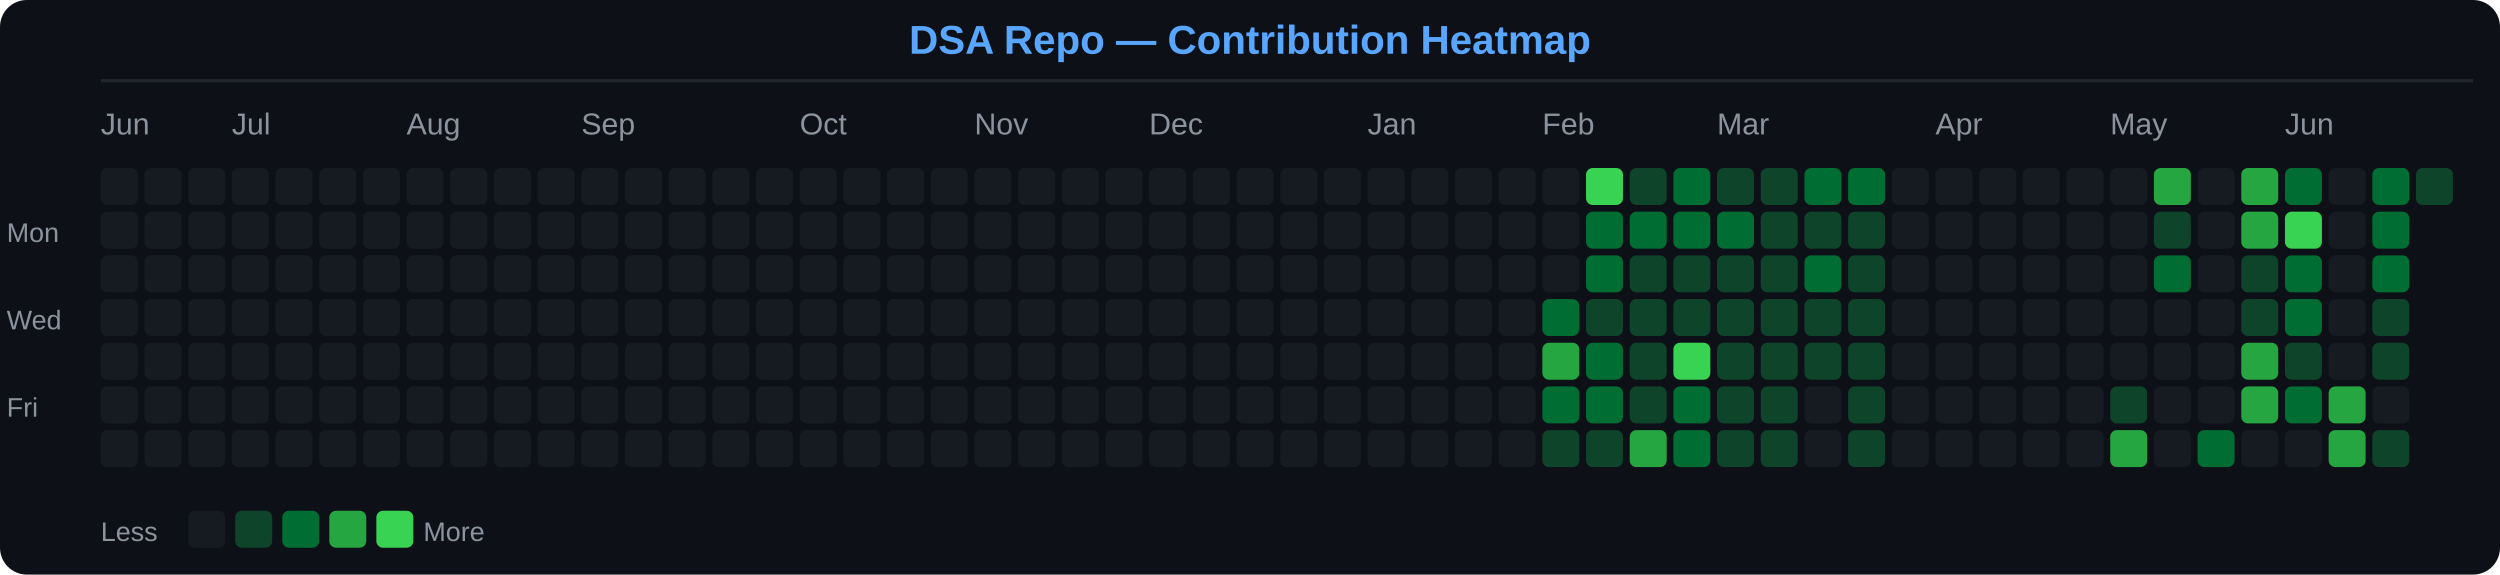
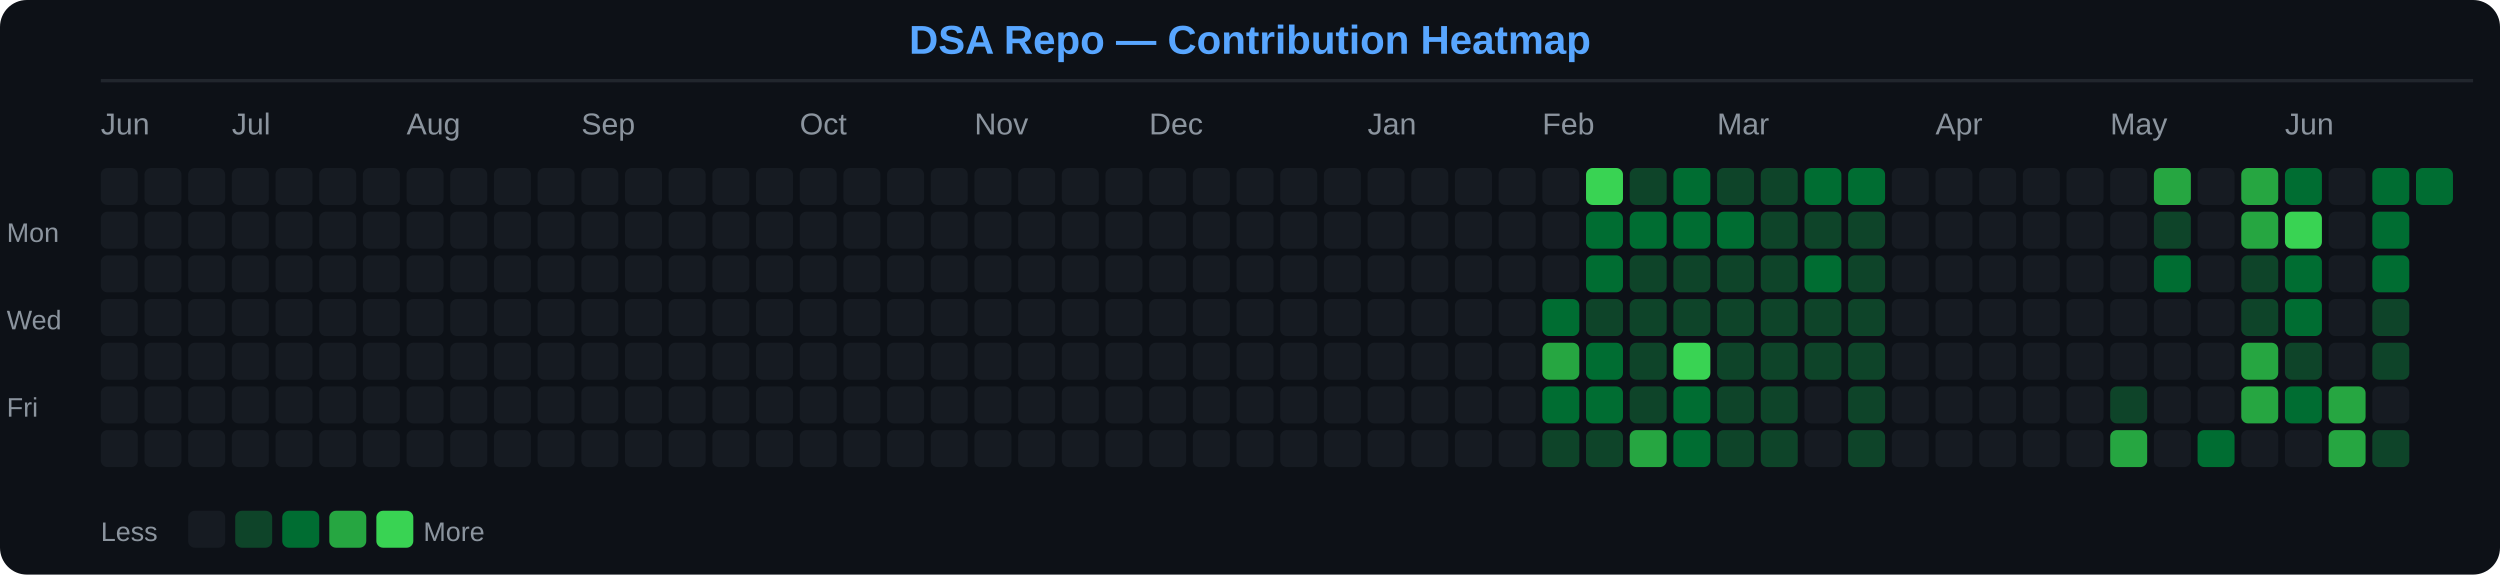
<svg xmlns="http://www.w3.org/2000/svg" width="744" height="171" viewBox="0 0 744 171">
  <rect width="744" height="171" fill="#0d1117" rx="8" />
  <text x="372" y="16" fill="#58a6ff" font-family="Arial,sans-serif" font-size="12" text-anchor="middle" font-weight="bold">DSA Repo — Contribution Heatmap</text>
  <line x1="30" y1="24" x2="736" y2="24" stroke="#21262d" stroke-width="1" />
  <text x="2" y="72" fill="#8b949e" font-family="Arial,sans-serif" font-size="8">Mon</text>
  <text x="2" y="98" fill="#8b949e" font-family="Arial,sans-serif" font-size="8">Wed</text>
  <text x="2" y="124" fill="#8b949e" font-family="Arial,sans-serif" font-size="8">Fri</text>
  <text x="30" y="40" fill="#8b949e" font-family="Arial,sans-serif" font-size="9">Jun</text>
  <rect x="30" y="50" width="11" height="11" rx="2" fill="#161b22" />
  <rect x="30" y="63" width="11" height="11" rx="2" fill="#161b22" />
  <rect x="30" y="76" width="11" height="11" rx="2" fill="#161b22" />
  <rect x="30" y="89" width="11" height="11" rx="2" fill="#161b22" />
  <rect x="30" y="102" width="11" height="11" rx="2" fill="#161b22" />
  <rect x="30" y="115" width="11" height="11" rx="2" fill="#161b22" />
  <rect x="30" y="128" width="11" height="11" rx="2" fill="#161b22" />
  <rect x="43" y="50" width="11" height="11" rx="2" fill="#161b22" />
  <rect x="43" y="63" width="11" height="11" rx="2" fill="#161b22" />
  <rect x="43" y="76" width="11" height="11" rx="2" fill="#161b22" />
  <rect x="43" y="89" width="11" height="11" rx="2" fill="#161b22" />
  <rect x="43" y="102" width="11" height="11" rx="2" fill="#161b22" />
  <rect x="43" y="115" width="11" height="11" rx="2" fill="#161b22" />
  <rect x="43" y="128" width="11" height="11" rx="2" fill="#161b22" />
  <rect x="56" y="50" width="11" height="11" rx="2" fill="#161b22" />
  <rect x="56" y="63" width="11" height="11" rx="2" fill="#161b22" />
  <rect x="56" y="76" width="11" height="11" rx="2" fill="#161b22" />
  <rect x="56" y="89" width="11" height="11" rx="2" fill="#161b22" />
  <rect x="56" y="102" width="11" height="11" rx="2" fill="#161b22" />
  <rect x="56" y="115" width="11" height="11" rx="2" fill="#161b22" />
  <rect x="56" y="128" width="11" height="11" rx="2" fill="#161b22" />
  <text x="69" y="40" fill="#8b949e" font-family="Arial,sans-serif" font-size="9">Jul</text>
  <rect x="69" y="50" width="11" height="11" rx="2" fill="#161b22" />
  <rect x="69" y="63" width="11" height="11" rx="2" fill="#161b22" />
  <rect x="69" y="76" width="11" height="11" rx="2" fill="#161b22" />
  <rect x="69" y="89" width="11" height="11" rx="2" fill="#161b22" />
  <rect x="69" y="102" width="11" height="11" rx="2" fill="#161b22" />
  <rect x="69" y="115" width="11" height="11" rx="2" fill="#161b22" />
  <rect x="69" y="128" width="11" height="11" rx="2" fill="#161b22" />
  <rect x="82" y="50" width="11" height="11" rx="2" fill="#161b22" />
  <rect x="82" y="63" width="11" height="11" rx="2" fill="#161b22" />
  <rect x="82" y="76" width="11" height="11" rx="2" fill="#161b22" />
  <rect x="82" y="89" width="11" height="11" rx="2" fill="#161b22" />
  <rect x="82" y="102" width="11" height="11" rx="2" fill="#161b22" />
  <rect x="82" y="115" width="11" height="11" rx="2" fill="#161b22" />
  <rect x="82" y="128" width="11" height="11" rx="2" fill="#161b22" />
  <rect x="95" y="50" width="11" height="11" rx="2" fill="#161b22" />
  <rect x="95" y="63" width="11" height="11" rx="2" fill="#161b22" />
  <rect x="95" y="76" width="11" height="11" rx="2" fill="#161b22" />
  <rect x="95" y="89" width="11" height="11" rx="2" fill="#161b22" />
  <rect x="95" y="102" width="11" height="11" rx="2" fill="#161b22" />
  <rect x="95" y="115" width="11" height="11" rx="2" fill="#161b22" />
  <rect x="95" y="128" width="11" height="11" rx="2" fill="#161b22" />
  <rect x="108" y="50" width="11" height="11" rx="2" fill="#161b22" />
  <rect x="108" y="63" width="11" height="11" rx="2" fill="#161b22" />
  <rect x="108" y="76" width="11" height="11" rx="2" fill="#161b22" />
  <rect x="108" y="89" width="11" height="11" rx="2" fill="#161b22" />
  <rect x="108" y="102" width="11" height="11" rx="2" fill="#161b22" />
  <rect x="108" y="115" width="11" height="11" rx="2" fill="#161b22" />
  <rect x="108" y="128" width="11" height="11" rx="2" fill="#161b22" />
  <text x="121" y="40" fill="#8b949e" font-family="Arial,sans-serif" font-size="9">Aug</text>
  <rect x="121" y="50" width="11" height="11" rx="2" fill="#161b22" />
  <rect x="121" y="63" width="11" height="11" rx="2" fill="#161b22" />
  <rect x="121" y="76" width="11" height="11" rx="2" fill="#161b22" />
  <rect x="121" y="89" width="11" height="11" rx="2" fill="#161b22" />
  <rect x="121" y="102" width="11" height="11" rx="2" fill="#161b22" />
  <rect x="121" y="115" width="11" height="11" rx="2" fill="#161b22" />
  <rect x="121" y="128" width="11" height="11" rx="2" fill="#161b22" />
  <rect x="134" y="50" width="11" height="11" rx="2" fill="#161b22" />
  <rect x="134" y="63" width="11" height="11" rx="2" fill="#161b22" />
  <rect x="134" y="76" width="11" height="11" rx="2" fill="#161b22" />
  <rect x="134" y="89" width="11" height="11" rx="2" fill="#161b22" />
  <rect x="134" y="102" width="11" height="11" rx="2" fill="#161b22" />
  <rect x="134" y="115" width="11" height="11" rx="2" fill="#161b22" />
  <rect x="134" y="128" width="11" height="11" rx="2" fill="#161b22" />
  <rect x="147" y="50" width="11" height="11" rx="2" fill="#161b22" />
  <rect x="147" y="63" width="11" height="11" rx="2" fill="#161b22" />
  <rect x="147" y="76" width="11" height="11" rx="2" fill="#161b22" />
  <rect x="147" y="89" width="11" height="11" rx="2" fill="#161b22" />
  <rect x="147" y="102" width="11" height="11" rx="2" fill="#161b22" />
  <rect x="147" y="115" width="11" height="11" rx="2" fill="#161b22" />
  <rect x="147" y="128" width="11" height="11" rx="2" fill="#161b22" />
  <rect x="160" y="50" width="11" height="11" rx="2" fill="#161b22" />
  <rect x="160" y="63" width="11" height="11" rx="2" fill="#161b22" />
  <rect x="160" y="76" width="11" height="11" rx="2" fill="#161b22" />
  <rect x="160" y="89" width="11" height="11" rx="2" fill="#161b22" />
  <rect x="160" y="102" width="11" height="11" rx="2" fill="#161b22" />
  <rect x="160" y="115" width="11" height="11" rx="2" fill="#161b22" />
  <rect x="160" y="128" width="11" height="11" rx="2" fill="#161b22" />
  <text x="173" y="40" fill="#8b949e" font-family="Arial,sans-serif" font-size="9">Sep</text>
  <rect x="173" y="50" width="11" height="11" rx="2" fill="#161b22" />
  <rect x="173" y="63" width="11" height="11" rx="2" fill="#161b22" />
  <rect x="173" y="76" width="11" height="11" rx="2" fill="#161b22" />
  <rect x="173" y="89" width="11" height="11" rx="2" fill="#161b22" />
  <rect x="173" y="102" width="11" height="11" rx="2" fill="#161b22" />
  <rect x="173" y="115" width="11" height="11" rx="2" fill="#161b22" />
  <rect x="173" y="128" width="11" height="11" rx="2" fill="#161b22" />
  <rect x="186" y="50" width="11" height="11" rx="2" fill="#161b22" />
  <rect x="186" y="63" width="11" height="11" rx="2" fill="#161b22" />
  <rect x="186" y="76" width="11" height="11" rx="2" fill="#161b22" />
  <rect x="186" y="89" width="11" height="11" rx="2" fill="#161b22" />
  <rect x="186" y="102" width="11" height="11" rx="2" fill="#161b22" />
  <rect x="186" y="115" width="11" height="11" rx="2" fill="#161b22" />
  <rect x="186" y="128" width="11" height="11" rx="2" fill="#161b22" />
  <rect x="199" y="50" width="11" height="11" rx="2" fill="#161b22" />
  <rect x="199" y="63" width="11" height="11" rx="2" fill="#161b22" />
  <rect x="199" y="76" width="11" height="11" rx="2" fill="#161b22" />
  <rect x="199" y="89" width="11" height="11" rx="2" fill="#161b22" />
  <rect x="199" y="102" width="11" height="11" rx="2" fill="#161b22" />
  <rect x="199" y="115" width="11" height="11" rx="2" fill="#161b22" />
  <rect x="199" y="128" width="11" height="11" rx="2" fill="#161b22" />
  <rect x="212" y="50" width="11" height="11" rx="2" fill="#161b22" />
  <rect x="212" y="63" width="11" height="11" rx="2" fill="#161b22" />
  <rect x="212" y="76" width="11" height="11" rx="2" fill="#161b22" />
  <rect x="212" y="89" width="11" height="11" rx="2" fill="#161b22" />
  <rect x="212" y="102" width="11" height="11" rx="2" fill="#161b22" />
  <rect x="212" y="115" width="11" height="11" rx="2" fill="#161b22" />
  <rect x="212" y="128" width="11" height="11" rx="2" fill="#161b22" />
  <rect x="225" y="50" width="11" height="11" rx="2" fill="#161b22" />
  <rect x="225" y="63" width="11" height="11" rx="2" fill="#161b22" />
  <rect x="225" y="76" width="11" height="11" rx="2" fill="#161b22" />
  <rect x="225" y="89" width="11" height="11" rx="2" fill="#161b22" />
  <rect x="225" y="102" width="11" height="11" rx="2" fill="#161b22" />
  <rect x="225" y="115" width="11" height="11" rx="2" fill="#161b22" />
  <rect x="225" y="128" width="11" height="11" rx="2" fill="#161b22" />
  <text x="238" y="40" fill="#8b949e" font-family="Arial,sans-serif" font-size="9">Oct</text>
  <rect x="238" y="50" width="11" height="11" rx="2" fill="#161b22" />
  <rect x="238" y="63" width="11" height="11" rx="2" fill="#161b22" />
  <rect x="238" y="76" width="11" height="11" rx="2" fill="#161b22" />
  <rect x="238" y="89" width="11" height="11" rx="2" fill="#161b22" />
  <rect x="238" y="102" width="11" height="11" rx="2" fill="#161b22" />
  <rect x="238" y="115" width="11" height="11" rx="2" fill="#161b22" />
  <rect x="238" y="128" width="11" height="11" rx="2" fill="#161b22" />
  <rect x="251" y="50" width="11" height="11" rx="2" fill="#161b22" />
  <rect x="251" y="63" width="11" height="11" rx="2" fill="#161b22" />
  <rect x="251" y="76" width="11" height="11" rx="2" fill="#161b22" />
  <rect x="251" y="89" width="11" height="11" rx="2" fill="#161b22" />
  <rect x="251" y="102" width="11" height="11" rx="2" fill="#161b22" />
  <rect x="251" y="115" width="11" height="11" rx="2" fill="#161b22" />
  <rect x="251" y="128" width="11" height="11" rx="2" fill="#161b22" />
  <rect x="264" y="50" width="11" height="11" rx="2" fill="#161b22" />
  <rect x="264" y="63" width="11" height="11" rx="2" fill="#161b22" />
  <rect x="264" y="76" width="11" height="11" rx="2" fill="#161b22" />
  <rect x="264" y="89" width="11" height="11" rx="2" fill="#161b22" />
  <rect x="264" y="102" width="11" height="11" rx="2" fill="#161b22" />
  <rect x="264" y="115" width="11" height="11" rx="2" fill="#161b22" />
  <rect x="264" y="128" width="11" height="11" rx="2" fill="#161b22" />
  <rect x="277" y="50" width="11" height="11" rx="2" fill="#161b22" />
  <rect x="277" y="63" width="11" height="11" rx="2" fill="#161b22" />
  <rect x="277" y="76" width="11" height="11" rx="2" fill="#161b22" />
  <rect x="277" y="89" width="11" height="11" rx="2" fill="#161b22" />
  <rect x="277" y="102" width="11" height="11" rx="2" fill="#161b22" />
  <rect x="277" y="115" width="11" height="11" rx="2" fill="#161b22" />
  <rect x="277" y="128" width="11" height="11" rx="2" fill="#161b22" />
  <text x="290" y="40" fill="#8b949e" font-family="Arial,sans-serif" font-size="9">Nov</text>
  <rect x="290" y="50" width="11" height="11" rx="2" fill="#161b22" />
  <rect x="290" y="63" width="11" height="11" rx="2" fill="#161b22" />
  <rect x="290" y="76" width="11" height="11" rx="2" fill="#161b22" />
  <rect x="290" y="89" width="11" height="11" rx="2" fill="#161b22" />
  <rect x="290" y="102" width="11" height="11" rx="2" fill="#161b22" />
  <rect x="290" y="115" width="11" height="11" rx="2" fill="#161b22" />
  <rect x="290" y="128" width="11" height="11" rx="2" fill="#161b22" />
  <rect x="303" y="50" width="11" height="11" rx="2" fill="#161b22" />
  <rect x="303" y="63" width="11" height="11" rx="2" fill="#161b22" />
  <rect x="303" y="76" width="11" height="11" rx="2" fill="#161b22" />
  <rect x="303" y="89" width="11" height="11" rx="2" fill="#161b22" />
  <rect x="303" y="102" width="11" height="11" rx="2" fill="#161b22" />
  <rect x="303" y="115" width="11" height="11" rx="2" fill="#161b22" />
  <rect x="303" y="128" width="11" height="11" rx="2" fill="#161b22" />
  <rect x="316" y="50" width="11" height="11" rx="2" fill="#161b22" />
  <rect x="316" y="63" width="11" height="11" rx="2" fill="#161b22" />
  <rect x="316" y="76" width="11" height="11" rx="2" fill="#161b22" />
  <rect x="316" y="89" width="11" height="11" rx="2" fill="#161b22" />
  <rect x="316" y="102" width="11" height="11" rx="2" fill="#161b22" />
  <rect x="316" y="115" width="11" height="11" rx="2" fill="#161b22" />
  <rect x="316" y="128" width="11" height="11" rx="2" fill="#161b22" />
  <rect x="329" y="50" width="11" height="11" rx="2" fill="#161b22" />
  <rect x="329" y="63" width="11" height="11" rx="2" fill="#161b22" />
  <rect x="329" y="76" width="11" height="11" rx="2" fill="#161b22" />
  <rect x="329" y="89" width="11" height="11" rx="2" fill="#161b22" />
  <rect x="329" y="102" width="11" height="11" rx="2" fill="#161b22" />
  <rect x="329" y="115" width="11" height="11" rx="2" fill="#161b22" />
  <rect x="329" y="128" width="11" height="11" rx="2" fill="#161b22" />
  <text x="342" y="40" fill="#8b949e" font-family="Arial,sans-serif" font-size="9">Dec</text>
  <rect x="342" y="50" width="11" height="11" rx="2" fill="#161b22" />
  <rect x="342" y="63" width="11" height="11" rx="2" fill="#161b22" />
  <rect x="342" y="76" width="11" height="11" rx="2" fill="#161b22" />
  <rect x="342" y="89" width="11" height="11" rx="2" fill="#161b22" />
  <rect x="342" y="102" width="11" height="11" rx="2" fill="#161b22" />
  <rect x="342" y="115" width="11" height="11" rx="2" fill="#161b22" />
  <rect x="342" y="128" width="11" height="11" rx="2" fill="#161b22" />
  <rect x="355" y="50" width="11" height="11" rx="2" fill="#161b22" />
  <rect x="355" y="63" width="11" height="11" rx="2" fill="#161b22" />
  <rect x="355" y="76" width="11" height="11" rx="2" fill="#161b22" />
  <rect x="355" y="89" width="11" height="11" rx="2" fill="#161b22" />
  <rect x="355" y="102" width="11" height="11" rx="2" fill="#161b22" />
  <rect x="355" y="115" width="11" height="11" rx="2" fill="#161b22" />
  <rect x="355" y="128" width="11" height="11" rx="2" fill="#161b22" />
  <rect x="368" y="50" width="11" height="11" rx="2" fill="#161b22" />
  <rect x="368" y="63" width="11" height="11" rx="2" fill="#161b22" />
  <rect x="368" y="76" width="11" height="11" rx="2" fill="#161b22" />
  <rect x="368" y="89" width="11" height="11" rx="2" fill="#161b22" />
  <rect x="368" y="102" width="11" height="11" rx="2" fill="#161b22" />
  <rect x="368" y="115" width="11" height="11" rx="2" fill="#161b22" />
  <rect x="368" y="128" width="11" height="11" rx="2" fill="#161b22" />
  <rect x="381" y="50" width="11" height="11" rx="2" fill="#161b22" />
  <rect x="381" y="63" width="11" height="11" rx="2" fill="#161b22" />
  <rect x="381" y="76" width="11" height="11" rx="2" fill="#161b22" />
  <rect x="381" y="89" width="11" height="11" rx="2" fill="#161b22" />
  <rect x="381" y="102" width="11" height="11" rx="2" fill="#161b22" />
  <rect x="381" y="115" width="11" height="11" rx="2" fill="#161b22" />
  <rect x="381" y="128" width="11" height="11" rx="2" fill="#161b22" />
  <rect x="394" y="50" width="11" height="11" rx="2" fill="#161b22" />
  <rect x="394" y="63" width="11" height="11" rx="2" fill="#161b22" />
  <rect x="394" y="76" width="11" height="11" rx="2" fill="#161b22" />
  <rect x="394" y="89" width="11" height="11" rx="2" fill="#161b22" />
  <rect x="394" y="102" width="11" height="11" rx="2" fill="#161b22" />
  <rect x="394" y="115" width="11" height="11" rx="2" fill="#161b22" />
  <rect x="394" y="128" width="11" height="11" rx="2" fill="#161b22" />
  <text x="407" y="40" fill="#8b949e" font-family="Arial,sans-serif" font-size="9">Jan</text>
  <rect x="407" y="50" width="11" height="11" rx="2" fill="#161b22" />
  <rect x="407" y="63" width="11" height="11" rx="2" fill="#161b22" />
  <rect x="407" y="76" width="11" height="11" rx="2" fill="#161b22" />
  <rect x="407" y="89" width="11" height="11" rx="2" fill="#161b22" />
  <rect x="407" y="102" width="11" height="11" rx="2" fill="#161b22" />
  <rect x="407" y="115" width="11" height="11" rx="2" fill="#161b22" />
  <rect x="407" y="128" width="11" height="11" rx="2" fill="#161b22" />
  <rect x="420" y="50" width="11" height="11" rx="2" fill="#161b22" />
  <rect x="420" y="63" width="11" height="11" rx="2" fill="#161b22" />
  <rect x="420" y="76" width="11" height="11" rx="2" fill="#161b22" />
  <rect x="420" y="89" width="11" height="11" rx="2" fill="#161b22" />
  <rect x="420" y="102" width="11" height="11" rx="2" fill="#161b22" />
  <rect x="420" y="115" width="11" height="11" rx="2" fill="#161b22" />
  <rect x="420" y="128" width="11" height="11" rx="2" fill="#161b22" />
  <rect x="433" y="50" width="11" height="11" rx="2" fill="#161b22" />
  <rect x="433" y="63" width="11" height="11" rx="2" fill="#161b22" />
  <rect x="433" y="76" width="11" height="11" rx="2" fill="#161b22" />
  <rect x="433" y="89" width="11" height="11" rx="2" fill="#161b22" />
  <rect x="433" y="102" width="11" height="11" rx="2" fill="#161b22" />
  <rect x="433" y="115" width="11" height="11" rx="2" fill="#161b22" />
  <rect x="433" y="128" width="11" height="11" rx="2" fill="#161b22" />
  <rect x="446" y="50" width="11" height="11" rx="2" fill="#161b22" />
  <rect x="446" y="63" width="11" height="11" rx="2" fill="#161b22" />
  <rect x="446" y="76" width="11" height="11" rx="2" fill="#161b22" />
  <rect x="446" y="89" width="11" height="11" rx="2" fill="#161b22" />
  <rect x="446" y="102" width="11" height="11" rx="2" fill="#161b22" />
  <rect x="446" y="115" width="11" height="11" rx="2" fill="#161b22" />
  <rect x="446" y="128" width="11" height="11" rx="2" fill="#161b22" />
  <text x="459" y="40" fill="#8b949e" font-family="Arial,sans-serif" font-size="9">Feb</text>
  <rect x="459" y="50" width="11" height="11" rx="2" fill="#161b22" />
  <rect x="459" y="63" width="11" height="11" rx="2" fill="#161b22" />
  <rect x="459" y="76" width="11" height="11" rx="2" fill="#161b22" />
  <rect x="459" y="89" width="11" height="11" rx="2" fill="#006d32" />
  <rect x="459" y="102" width="11" height="11" rx="2" fill="#26a641" />
  <rect x="459" y="115" width="11" height="11" rx="2" fill="#006d32" />
  <rect x="459" y="128" width="11" height="11" rx="2" fill="#0e4429" />
  <rect x="472" y="50" width="11" height="11" rx="2" fill="#39d353" />
  <rect x="472" y="63" width="11" height="11" rx="2" fill="#006d32" />
  <rect x="472" y="76" width="11" height="11" rx="2" fill="#006d32" />
  <rect x="472" y="89" width="11" height="11" rx="2" fill="#0e4429" />
  <rect x="472" y="102" width="11" height="11" rx="2" fill="#006d32" />
  <rect x="472" y="115" width="11" height="11" rx="2" fill="#006d32" />
  <rect x="472" y="128" width="11" height="11" rx="2" fill="#0e4429" />
  <rect x="485" y="50" width="11" height="11" rx="2" fill="#0e4429" />
  <rect x="485" y="63" width="11" height="11" rx="2" fill="#006d32" />
  <rect x="485" y="76" width="11" height="11" rx="2" fill="#0e4429" />
  <rect x="485" y="89" width="11" height="11" rx="2" fill="#0e4429" />
  <rect x="485" y="102" width="11" height="11" rx="2" fill="#0e4429" />
  <rect x="485" y="115" width="11" height="11" rx="2" fill="#0e4429" />
  <rect x="485" y="128" width="11" height="11" rx="2" fill="#26a641" />
  <rect x="498" y="50" width="11" height="11" rx="2" fill="#006d32" />
  <rect x="498" y="63" width="11" height="11" rx="2" fill="#006d32" />
  <rect x="498" y="76" width="11" height="11" rx="2" fill="#0e4429" />
  <rect x="498" y="89" width="11" height="11" rx="2" fill="#0e4429" />
  <rect x="498" y="102" width="11" height="11" rx="2" fill="#39d353" />
  <rect x="498" y="115" width="11" height="11" rx="2" fill="#006d32" />
  <rect x="498" y="128" width="11" height="11" rx="2" fill="#006d32" />
  <text x="511" y="40" fill="#8b949e" font-family="Arial,sans-serif" font-size="9">Mar</text>
  <rect x="511" y="50" width="11" height="11" rx="2" fill="#0e4429" />
  <rect x="511" y="63" width="11" height="11" rx="2" fill="#006d32" />
  <rect x="511" y="76" width="11" height="11" rx="2" fill="#0e4429" />
  <rect x="511" y="89" width="11" height="11" rx="2" fill="#0e4429" />
  <rect x="511" y="102" width="11" height="11" rx="2" fill="#0e4429" />
  <rect x="511" y="115" width="11" height="11" rx="2" fill="#0e4429" />
  <rect x="511" y="128" width="11" height="11" rx="2" fill="#0e4429" />
  <rect x="524" y="50" width="11" height="11" rx="2" fill="#0e4429" />
  <rect x="524" y="63" width="11" height="11" rx="2" fill="#0e4429" />
  <rect x="524" y="76" width="11" height="11" rx="2" fill="#0e4429" />
  <rect x="524" y="89" width="11" height="11" rx="2" fill="#0e4429" />
  <rect x="524" y="102" width="11" height="11" rx="2" fill="#0e4429" />
  <rect x="524" y="115" width="11" height="11" rx="2" fill="#0e4429" />
  <rect x="524" y="128" width="11" height="11" rx="2" fill="#0e4429" />
  <rect x="537" y="50" width="11" height="11" rx="2" fill="#006d32" />
  <rect x="537" y="63" width="11" height="11" rx="2" fill="#0e4429" />
  <rect x="537" y="76" width="11" height="11" rx="2" fill="#006d32" />
  <rect x="537" y="89" width="11" height="11" rx="2" fill="#0e4429" />
  <rect x="537" y="102" width="11" height="11" rx="2" fill="#0e4429" />
  <rect x="537" y="115" width="11" height="11" rx="2" fill="#161b22" />
  <rect x="537" y="128" width="11" height="11" rx="2" fill="#161b22" />
  <rect x="550" y="50" width="11" height="11" rx="2" fill="#006d32" />
  <rect x="550" y="63" width="11" height="11" rx="2" fill="#0e4429" />
  <rect x="550" y="76" width="11" height="11" rx="2" fill="#0e4429" />
  <rect x="550" y="89" width="11" height="11" rx="2" fill="#0e4429" />
  <rect x="550" y="102" width="11" height="11" rx="2" fill="#0e4429" />
  <rect x="550" y="115" width="11" height="11" rx="2" fill="#0e4429" />
  <rect x="550" y="128" width="11" height="11" rx="2" fill="#0e4429" />
  <rect x="563" y="50" width="11" height="11" rx="2" fill="#161b22" />
  <rect x="563" y="63" width="11" height="11" rx="2" fill="#161b22" />
  <rect x="563" y="76" width="11" height="11" rx="2" fill="#161b22" />
  <rect x="563" y="89" width="11" height="11" rx="2" fill="#161b22" />
  <rect x="563" y="102" width="11" height="11" rx="2" fill="#161b22" />
  <rect x="563" y="115" width="11" height="11" rx="2" fill="#161b22" />
  <rect x="563" y="128" width="11" height="11" rx="2" fill="#161b22" />
  <text x="576" y="40" fill="#8b949e" font-family="Arial,sans-serif" font-size="9">Apr</text>
  <rect x="576" y="50" width="11" height="11" rx="2" fill="#161b22" />
  <rect x="576" y="63" width="11" height="11" rx="2" fill="#161b22" />
  <rect x="576" y="76" width="11" height="11" rx="2" fill="#161b22" />
  <rect x="576" y="89" width="11" height="11" rx="2" fill="#161b22" />
  <rect x="576" y="102" width="11" height="11" rx="2" fill="#161b22" />
  <rect x="576" y="115" width="11" height="11" rx="2" fill="#161b22" />
  <rect x="576" y="128" width="11" height="11" rx="2" fill="#161b22" />
  <rect x="589" y="50" width="11" height="11" rx="2" fill="#161b22" />
  <rect x="589" y="63" width="11" height="11" rx="2" fill="#161b22" />
  <rect x="589" y="76" width="11" height="11" rx="2" fill="#161b22" />
  <rect x="589" y="89" width="11" height="11" rx="2" fill="#161b22" />
  <rect x="589" y="102" width="11" height="11" rx="2" fill="#161b22" />
  <rect x="589" y="115" width="11" height="11" rx="2" fill="#161b22" />
  <rect x="589" y="128" width="11" height="11" rx="2" fill="#161b22" />
  <rect x="602" y="50" width="11" height="11" rx="2" fill="#161b22" />
  <rect x="602" y="63" width="11" height="11" rx="2" fill="#161b22" />
  <rect x="602" y="76" width="11" height="11" rx="2" fill="#161b22" />
  <rect x="602" y="89" width="11" height="11" rx="2" fill="#161b22" />
  <rect x="602" y="102" width="11" height="11" rx="2" fill="#161b22" />
  <rect x="602" y="115" width="11" height="11" rx="2" fill="#161b22" />
  <rect x="602" y="128" width="11" height="11" rx="2" fill="#161b22" />
  <rect x="615" y="50" width="11" height="11" rx="2" fill="#161b22" />
  <rect x="615" y="63" width="11" height="11" rx="2" fill="#161b22" />
  <rect x="615" y="76" width="11" height="11" rx="2" fill="#161b22" />
  <rect x="615" y="89" width="11" height="11" rx="2" fill="#161b22" />
  <rect x="615" y="102" width="11" height="11" rx="2" fill="#161b22" />
  <rect x="615" y="115" width="11" height="11" rx="2" fill="#161b22" />
  <rect x="615" y="128" width="11" height="11" rx="2" fill="#161b22" />
  <text x="628" y="40" fill="#8b949e" font-family="Arial,sans-serif" font-size="9">May</text>
  <rect x="628" y="50" width="11" height="11" rx="2" fill="#161b22" />
  <rect x="628" y="63" width="11" height="11" rx="2" fill="#161b22" />
  <rect x="628" y="76" width="11" height="11" rx="2" fill="#161b22" />
  <rect x="628" y="89" width="11" height="11" rx="2" fill="#161b22" />
  <rect x="628" y="102" width="11" height="11" rx="2" fill="#161b22" />
  <rect x="628" y="115" width="11" height="11" rx="2" fill="#0e4429" />
  <rect x="628" y="128" width="11" height="11" rx="2" fill="#26a641" />
  <rect x="641" y="50" width="11" height="11" rx="2" fill="#26a641" />
  <rect x="641" y="63" width="11" height="11" rx="2" fill="#0e4429" />
  <rect x="641" y="76" width="11" height="11" rx="2" fill="#006d32" />
  <rect x="641" y="89" width="11" height="11" rx="2" fill="#161b22" />
  <rect x="641" y="102" width="11" height="11" rx="2" fill="#161b22" />
  <rect x="641" y="115" width="11" height="11" rx="2" fill="#161b22" />
  <rect x="641" y="128" width="11" height="11" rx="2" fill="#161b22" />
  <rect x="654" y="50" width="11" height="11" rx="2" fill="#161b22" />
  <rect x="654" y="63" width="11" height="11" rx="2" fill="#161b22" />
  <rect x="654" y="76" width="11" height="11" rx="2" fill="#161b22" />
  <rect x="654" y="89" width="11" height="11" rx="2" fill="#161b22" />
  <rect x="654" y="102" width="11" height="11" rx="2" fill="#161b22" />
  <rect x="654" y="115" width="11" height="11" rx="2" fill="#161b22" />
  <rect x="654" y="128" width="11" height="11" rx="2" fill="#006d32" />
  <rect x="667" y="50" width="11" height="11" rx="2" fill="#26a641" />
  <rect x="667" y="63" width="11" height="11" rx="2" fill="#26a641" />
  <rect x="667" y="76" width="11" height="11" rx="2" fill="#0e4429" />
  <rect x="667" y="89" width="11" height="11" rx="2" fill="#0e4429" />
  <rect x="667" y="102" width="11" height="11" rx="2" fill="#26a641" />
  <rect x="667" y="115" width="11" height="11" rx="2" fill="#26a641" />
  <rect x="667" y="128" width="11" height="11" rx="2" fill="#161b22" />
  <text x="680" y="40" fill="#8b949e" font-family="Arial,sans-serif" font-size="9">Jun</text>
  <rect x="680" y="50" width="11" height="11" rx="2" fill="#006d32" />
  <rect x="680" y="63" width="11" height="11" rx="2" fill="#39d353" />
  <rect x="680" y="76" width="11" height="11" rx="2" fill="#006d32" />
  <rect x="680" y="89" width="11" height="11" rx="2" fill="#006d32" />
  <rect x="680" y="102" width="11" height="11" rx="2" fill="#0e4429" />
  <rect x="680" y="115" width="11" height="11" rx="2" fill="#006d32" />
  <rect x="680" y="128" width="11" height="11" rx="2" fill="#161b22" />
  <rect x="693" y="50" width="11" height="11" rx="2" fill="#161b22" />
  <rect x="693" y="63" width="11" height="11" rx="2" fill="#161b22" />
  <rect x="693" y="76" width="11" height="11" rx="2" fill="#161b22" />
  <rect x="693" y="89" width="11" height="11" rx="2" fill="#161b22" />
  <rect x="693" y="102" width="11" height="11" rx="2" fill="#161b22" />
  <rect x="693" y="115" width="11" height="11" rx="2" fill="#26a641" />
  <rect x="693" y="128" width="11" height="11" rx="2" fill="#26a641" />
  <rect x="706" y="50" width="11" height="11" rx="2" fill="#006d32" />
  <rect x="706" y="63" width="11" height="11" rx="2" fill="#006d32" />
  <rect x="706" y="76" width="11" height="11" rx="2" fill="#006d32" />
  <rect x="706" y="89" width="11" height="11" rx="2" fill="#0e4429" />
  <rect x="706" y="102" width="11" height="11" rx="2" fill="#0e4429" />
  <rect x="706" y="115" width="11" height="11" rx="2" fill="#161b22" />
  <rect x="706" y="128" width="11" height="11" rx="2" fill="#0e4429" />
-   <rect x="719" y="50" width="11" height="11" rx="2" fill="#0e4429" />
+   <rect x="719" y="50" width="11" height="11" rx="2" fill="#006d32" />
  <text x="30" y="161" fill="#8b949e" font-family="Arial,sans-serif" font-size="8">Less</text>
  <rect x="56" y="152" width="11" height="11" rx="2" fill="#161b22" />
  <rect x="70" y="152" width="11" height="11" rx="2" fill="#0e4429" />
  <rect x="84" y="152" width="11" height="11" rx="2" fill="#006d32" />
  <rect x="98" y="152" width="11" height="11" rx="2" fill="#26a641" />
  <rect x="112" y="152" width="11" height="11" rx="2" fill="#39d353" />
  <text x="126" y="161" fill="#8b949e" font-family="Arial,sans-serif" font-size="8">More</text>
</svg>
